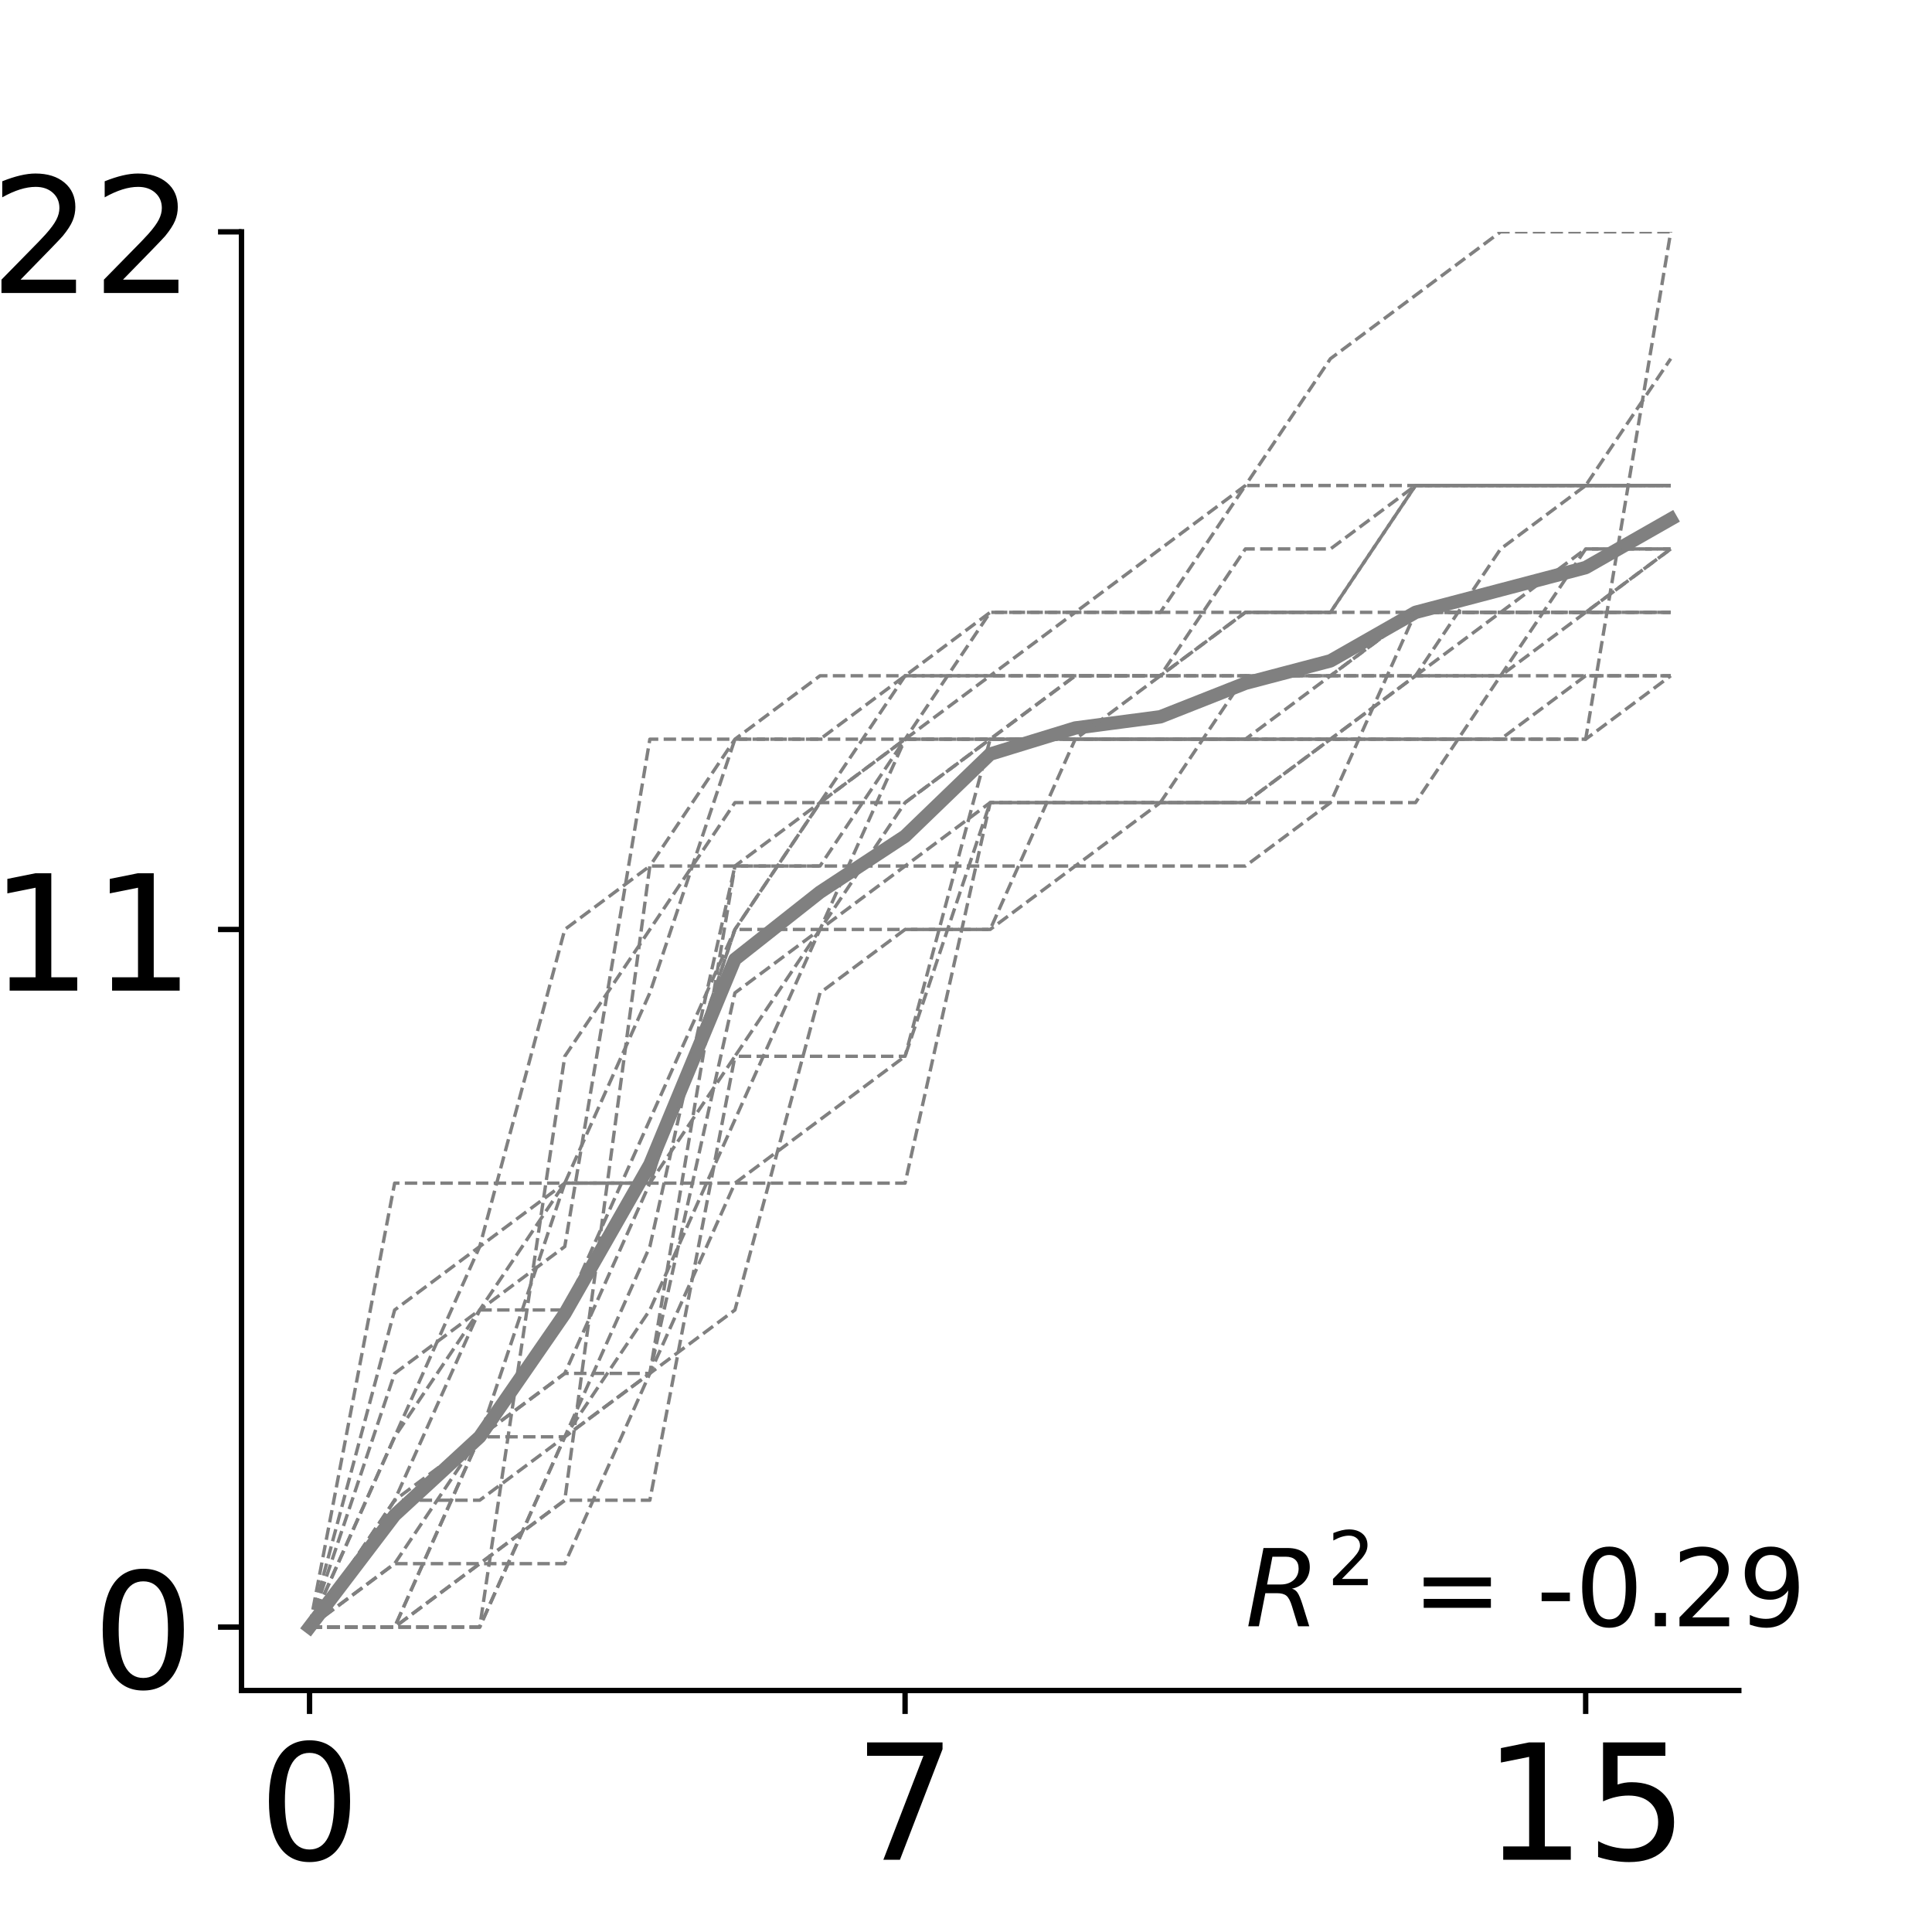
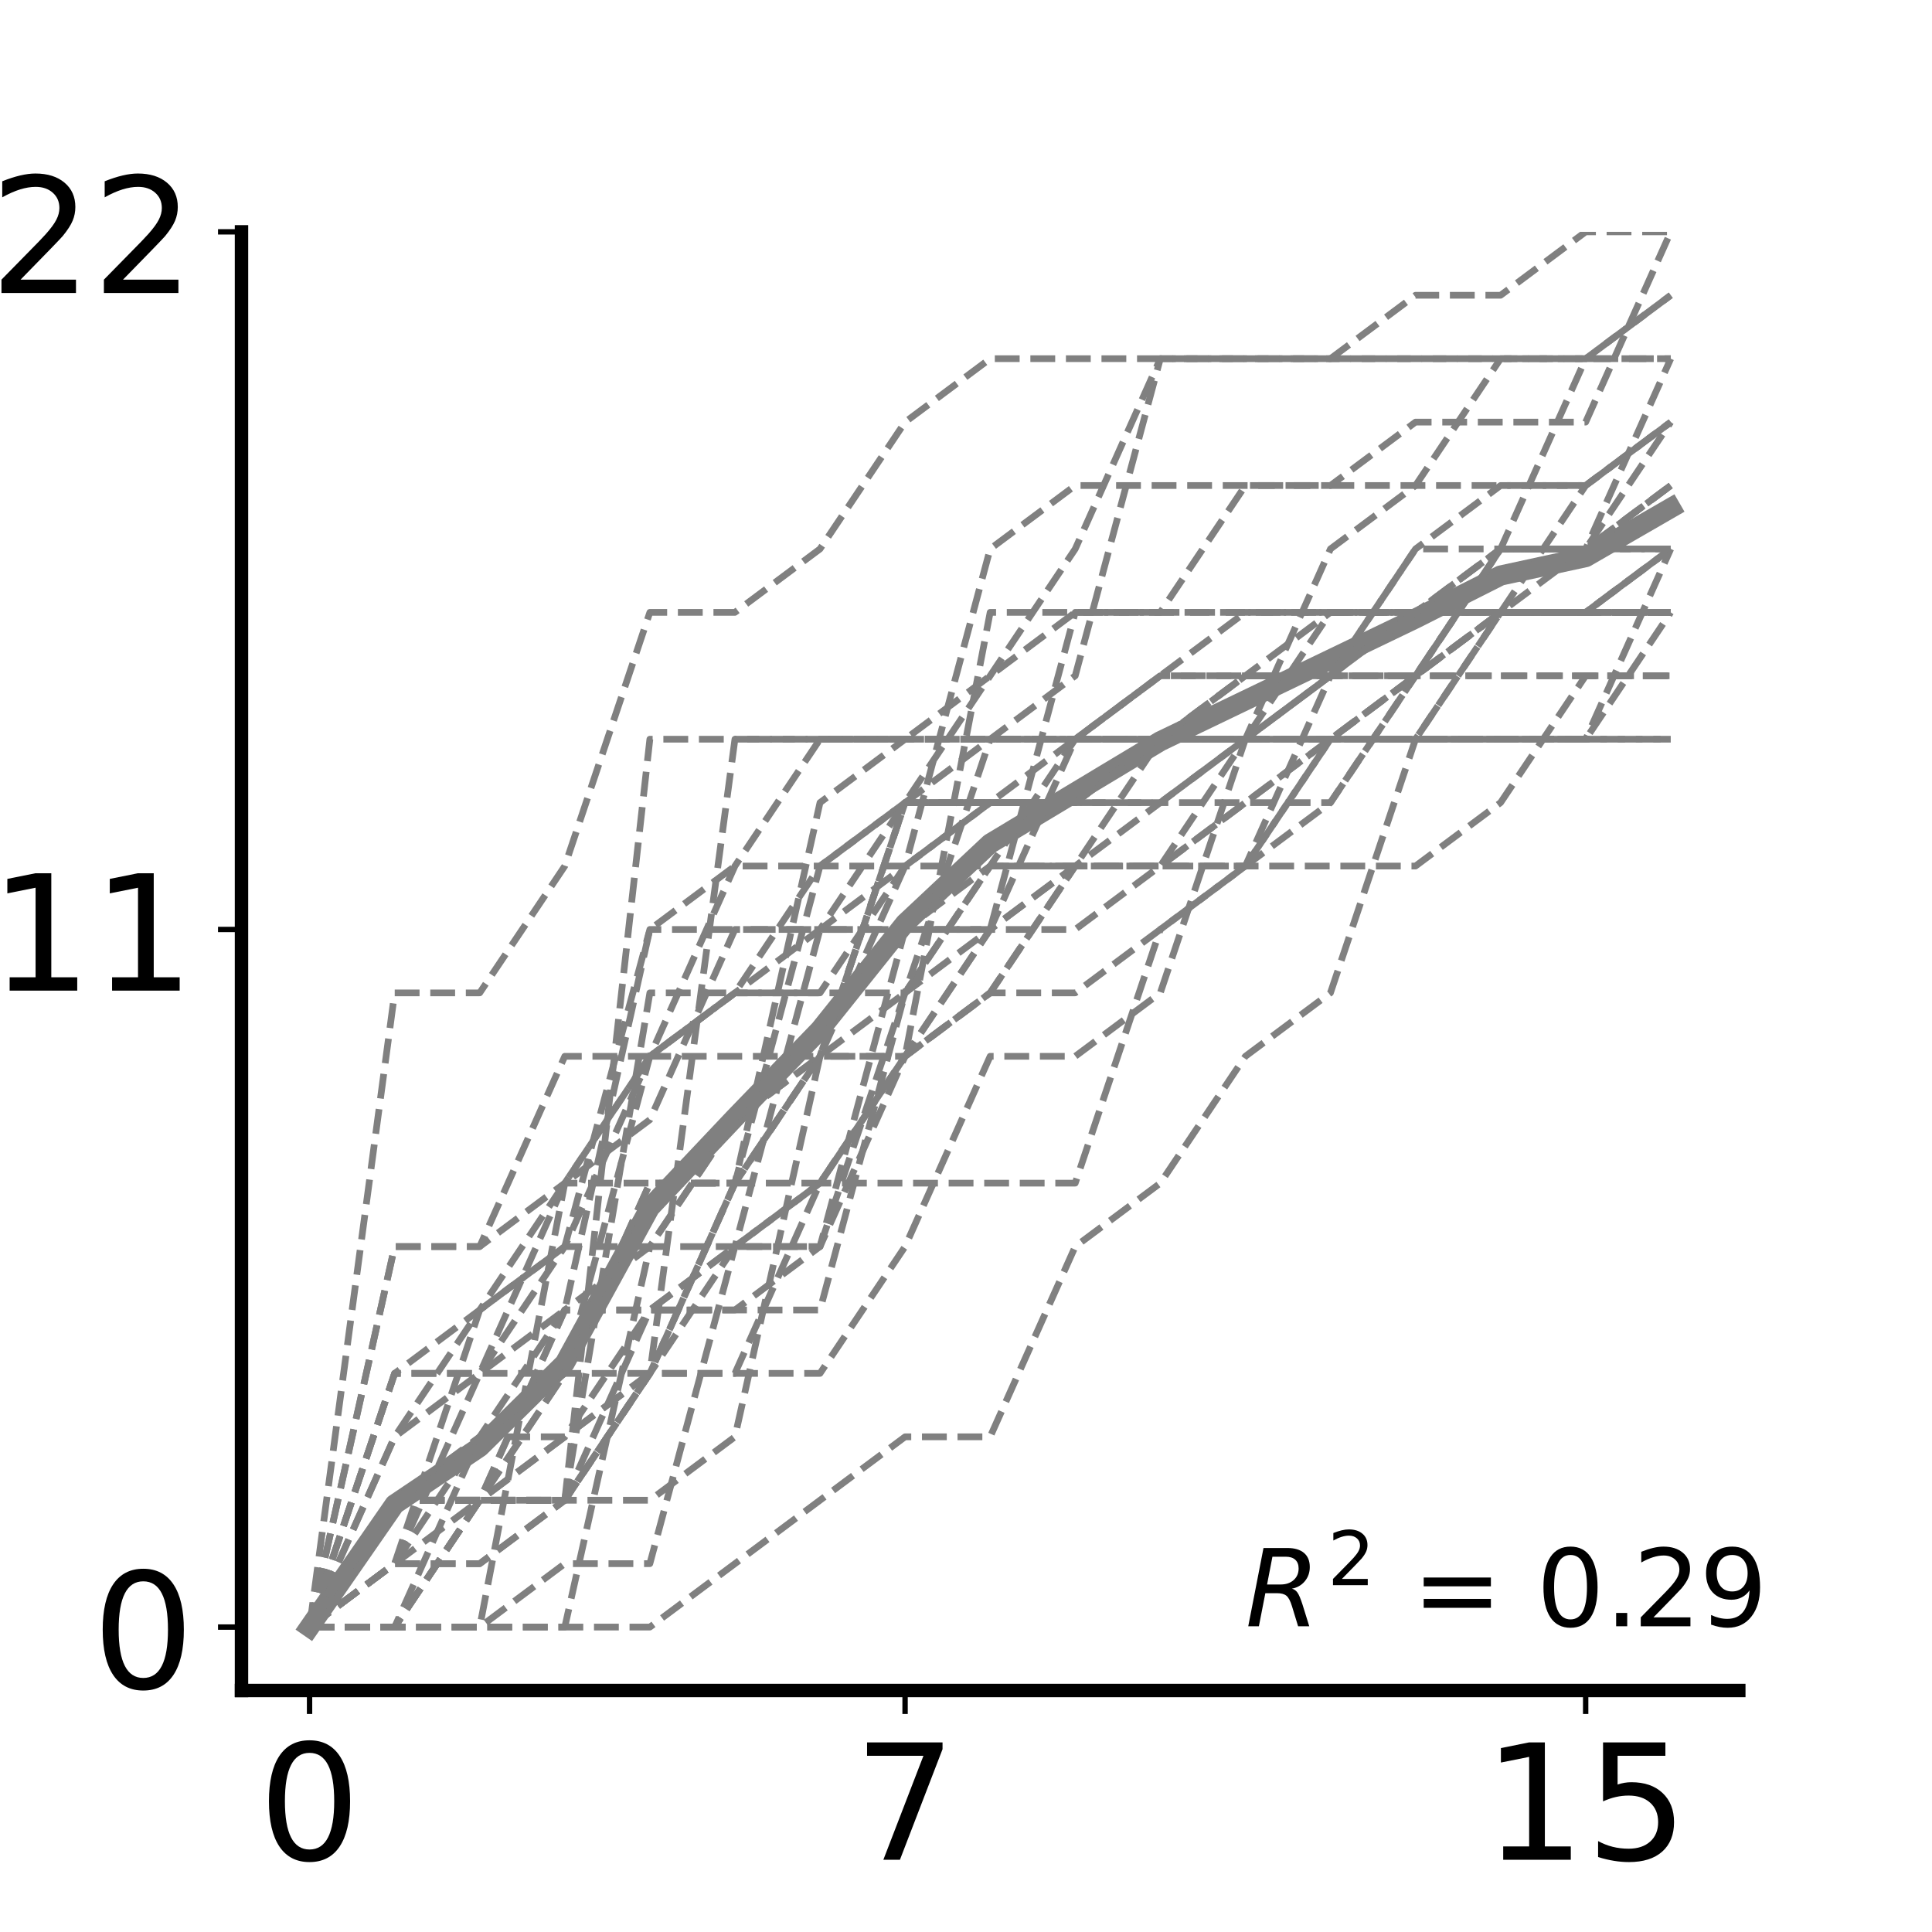
<svg xmlns="http://www.w3.org/2000/svg" xmlns:xlink="http://www.w3.org/1999/xlink" width="288pt" height="288pt" viewBox="0 0 288 288" version="1.1">
  <defs>
    <style type="text/css">*{stroke-linejoin: round; stroke-linecap: butt}</style>
  </defs>
  <g id="figure_1">
    <g id="patch_1">
      <path d="M 0 288  L 288 288  L 288 0  L 0 0  z " style="fill: #ffffff" />
    </g>
    <g id="axes_1">
      <g id="patch_2">
        <path d="M 36 252  L 259.2 252  L 259.2 34.56  L 36 34.56  z " style="fill: #ffffff" />
      </g>
      <g id="matplotlib.axis_1">
        <g id="xtick_1">
          <g id="line2d_1">
            <defs>
-               <path id="m803150f63a" d="M 0 0  L 0 3.5  " style="stroke: #000000; stroke-width: 0.8" />
+               <path id="m2faa5b9e75" d="M 0 0  L 0 3.5  " style="stroke: #000000; stroke-width: 0.8" />
            </defs>
            <g>
-               <use xlink:href="#m803150f63a" x="46.145" y="252" style="stroke: #000000; stroke-width: 0.8" />
+               <use xlink:href="#m2faa5b9e75" x="46.145" y="252" style="stroke: #000000; stroke-width: 0.8" />
            </g>
          </g>
          <g id="text_1">
            <g transform="translate(38.51046 277.2362) scale(0.24 -0.24)">
              <defs>
                <path id="DejaVuSans-30" d="M 2034 4250  Q 1547 4250 1301 3770  Q 1056 3291 1056 2328  Q 1056 1369 1301 889  Q 1547 409 2034 409  Q 2525 409 2770 889  Q 3016 1369 3016 2328  Q 3016 3291 2770 3770  Q 2525 4250 2034 4250  z M 2034 4750  Q 2819 4750 3233 4129  Q 3647 3509 3647 2328  Q 3647 1150 3233 529  Q 2819 -91 2034 -91  Q 1250 -91 836 529  Q 422 1150 422 2328  Q 422 3509 836 4129  Q 1250 4750 2034 4750  z " transform="scale(0.015625)" />
              </defs>
              <use xlink:href="#DejaVuSans-30" />
            </g>
          </g>
        </g>
        <g id="xtick_2">
          <g id="line2d_2">
            <g>
-               <use xlink:href="#m803150f63a" x="134.918" y="252" style="stroke: #000000; stroke-width: 0.8" />
+               <use xlink:href="#m2faa5b9e75" x="134.918" y="252" style="stroke: #000000; stroke-width: 0.8" />
            </g>
          </g>
          <g id="text_2">
            <g transform="translate(127.2832 277.2362) scale(0.24 -0.24)">
              <defs>
                <path id="DejaVuSans-37" d="M 525 4666  L 3525 4666  L 3525 4397  L 1831 0  L 1172 0  L 2766 4134  L 525 4134  L 525 4666  z " transform="scale(0.015625)" />
              </defs>
              <use xlink:href="#DejaVuSans-37" />
            </g>
          </g>
        </g>
        <g id="xtick_3">
          <g id="line2d_3">
            <g>
-               <use xlink:href="#m803150f63a" x="236.373" y="252" style="stroke: #000000; stroke-width: 0.8" />
+               <use xlink:href="#m2faa5b9e75" x="236.373" y="252" style="stroke: #000000; stroke-width: 0.8" />
            </g>
          </g>
          <g id="text_3">
            <g transform="translate(221.1027 277.2362) scale(0.24 -0.24)">
              <defs>
                <path id="DejaVuSans-31" d="M 794 531  L 1825 531  L 1825 4091  L 703 3866  L 703 4441  L 1819 4666  L 2450 4666  L 2450 531  L 3481 531  L 3481 0  L 794 0  L 794 531  z " transform="scale(0.015625)" />
                <path id="DejaVuSans-35" d="M 691 4666  L 3169 4666  L 3169 4134  L 1269 4134  L 1269 2991  Q 1406 3038 1543 3061  Q 1681 3084 1819 3084  Q 2600 3084 3056 2656  Q 3513 2228 3513 1497  Q 3513 744 3044 326  Q 2575 -91 1722 -91  Q 1428 -91 1123 -41  Q 819 9 494 109  L 494 744  Q 775 591 1075 516  Q 1375 441 1709 441  Q 2250 441 2565 725  Q 2881 1009 2881 1497  Q 2881 1984 2565 2268  Q 2250 2553 1709 2553  Q 1456 2553 1204 2497  Q 953 2441 691 2322  L 691 4666  z " transform="scale(0.015625)" />
              </defs>
              <use xlink:href="#DejaVuSans-31" />
              <use xlink:href="#DejaVuSans-35" x="63.623" />
            </g>
          </g>
        </g>
      </g>
      <g id="matplotlib.axis_2">
        <g id="ytick_1">
          <g id="line2d_4">
            <defs>
-               <path id="m5798113738" d="M 0 0  L -3.5 0  " style="stroke: #000000; stroke-width: 0.8" />
+               <path id="m06a5ac64a6" d="M 0 0  L -3.5 0  " style="stroke: #000000; stroke-width: 0.8" />
            </defs>
            <g>
-               <use xlink:href="#m5798113738" x="36" y="242.546" style="stroke: #000000; stroke-width: 0.8" />
+               <use xlink:href="#m06a5ac64a6" x="36" y="242.546" style="stroke: #000000; stroke-width: 0.8" />
            </g>
          </g>
          <g id="text_4">
            <g transform="translate(13.73 251.6642) scale(0.24 -0.24)">
              <use xlink:href="#DejaVuSans-30" />
            </g>
          </g>
        </g>
        <g id="ytick_2">
          <g id="line2d_5">
            <g>
-               <use xlink:href="#m5798113738" x="36" y="138.553" style="stroke: #000000; stroke-width: 0.8" />
+               <use xlink:href="#m06a5ac64a6" x="36" y="138.553" style="stroke: #000000; stroke-width: 0.8" />
            </g>
          </g>
          <g id="text_5">
            <g transform="translate(-1.54 147.6712) scale(0.24 -0.24)">
              <use xlink:href="#DejaVuSans-31" />
              <use xlink:href="#DejaVuSans-31" x="63.623" />
            </g>
          </g>
        </g>
        <g id="ytick_3">
          <g id="line2d_6">
            <g>
-               <use xlink:href="#m5798113738" x="36" y="34.56" style="stroke: #000000; stroke-width: 0.8" />
+               <use xlink:href="#m06a5ac64a6" x="36" y="34.56" style="stroke: #000000; stroke-width: 0.8" />
            </g>
          </g>
          <g id="text_6">
            <g transform="translate(-1.54 43.67813) scale(0.24 -0.24)">
              <defs>
                <path id="DejaVuSans-32" d="M 1228 531  L 3431 531  L 3431 0  L 469 0  L 469 531  Q 828 903 1448 1529  Q 2069 2156 2228 2338  Q 2531 2678 2651 2914  Q 2772 3150 2772 3378  Q 2772 3750 2511 3984  Q 2250 4219 1831 4219  Q 1534 4219 1204 4116  Q 875 4013 500 3803  L 500 4441  Q 881 4594 1212 4672  Q 1544 4750 1819 4750  Q 2544 4750 2975 4387  Q 3406 4025 3406 3419  Q 3406 3131 3298 2873  Q 3191 2616 2906 2266  Q 2828 2175 2409 1742  Q 1991 1309 1228 531  z " transform="scale(0.015625)" />
              </defs>
              <use xlink:href="#DejaVuSans-32" />
              <use xlink:href="#DejaVuSans-32" x="63.623" />
            </g>
          </g>
        </g>
      </g>
      <g id="line2d_7">
-         <path d="M 46.145 242.546  L 58.827 225.863  L 71.509 214.184  L 84.191 195.833  L 96.873 173.588  L 109.555 143.002  L 122.236 132.992  L 134.918 124.65  L 147.6 112.416  L 160.282 108.523  L 172.964 106.855  L 185.645 101.85  L 198.327 98.513  L 211.009 91.283  L 223.691 87.947  L 236.373 84.61  L 249.055 77.381  " clip-path="url(#p1787622647)" style="fill: none; stroke: #808080; stroke-width: 2; stroke-linecap: square" />
+         <path d="M 46.145 242.546  L 58.827 224.248  L 71.509 215.709  L 84.191 203.206  L 96.873 180.028  L 109.555 166.61  L 122.236 153.496  L 134.918 137.638  L 147.6 125.745  L 160.282 118.12  L 172.964 110.496  L 185.645 104.397  L 198.327 98.298  L 211.009 92.198  L 223.691 85.794  L 236.373 83.049  L 249.055 75.73  " clip-path="url(#p01e1ba14ad)" style="fill: none; stroke: #808080; stroke-width: 3; stroke-linecap: square" />
      </g>
      <g id="line2d_8">
-         <path d="M 46.145 242.546  L 58.827 242.546  L 71.509 214.184  L 84.191 204.73  L 96.873 204.73  L 109.555 176.369  L 122.236 166.915  L 134.918 157.461  L 147.6 119.645  L 160.282 119.645  L 172.964 119.645  L 185.645 119.645  L 198.327 110.191  L 211.009 100.737  L 223.691 100.737  L 236.373 81.83  L 249.055 81.83  " clip-path="url(#p1787622647)" style="fill: none; stroke-dasharray: 1.85,0.8; stroke-dashoffset: 0; stroke: #808080; stroke-width: 0.5" />
+         <path d="M 46.145 242.546  L 58.827 204.73  L 71.509 204.73  L 84.191 185.823  L 96.873 185.823  L 109.555 166.915  L 122.236 157.461  L 134.918 148.007  L 147.6 129.099  L 160.282 129.099  L 172.964 129.099  L 185.645 110.191  L 198.327 81.83  L 211.009 72.376  L 223.691 53.468  L 236.373 53.468  L 249.055 53.468  " clip-path="url(#p01e1ba14ad)" style="fill: none; stroke-dasharray: 3.7,1.6; stroke-dashoffset: 0; stroke: #808080" />
      </g>
      <g id="line2d_9">
-         <path d="M 46.145 242.546  L 58.827 204.73  L 71.509 195.277  L 84.191 195.277  L 96.873 166.915  L 109.555 138.553  L 122.236 119.645  L 134.918 110.191  L 147.6 110.191  L 160.282 110.191  L 172.964 110.191  L 185.645 110.191  L 198.327 110.191  L 211.009 110.191  L 223.691 110.191  L 236.373 110.191  L 249.055 34.56  " clip-path="url(#p1787622647)" style="fill: none; stroke-dasharray: 1.85,0.8; stroke-dashoffset: 0; stroke: #808080; stroke-width: 0.5" />
+         <path d="M 46.145 242.546  L 58.827 233.092  L 71.509 195.277  L 84.191 185.823  L 96.873 157.461  L 109.555 148.007  L 122.236 148.007  L 134.918 148.007  L 147.6 138.553  L 160.282 110.191  L 172.964 110.191  L 185.645 110.191  L 198.327 91.283  L 211.009 91.283  L 223.691 81.83  L 236.373 81.83  L 249.055 62.922  " clip-path="url(#p01e1ba14ad)" style="fill: none; stroke-dasharray: 3.7,1.6; stroke-dashoffset: 0; stroke: #808080" />
      </g>
      <g id="line2d_10">
-         <path d="M 46.145 242.546  L 58.827 195.277  L 71.509 185.823  L 84.191 176.369  L 96.873 176.369  L 109.555 157.461  L 122.236 157.461  L 134.918 157.461  L 147.6 110.191  L 160.282 100.737  L 172.964 100.737  L 185.645 81.83  L 198.327 81.83  L 211.009 72.376  L 223.691 72.376  L 236.373 72.376  L 249.055 72.376  " clip-path="url(#p1787622647)" style="fill: none; stroke-dasharray: 1.85,0.8; stroke-dashoffset: 0; stroke: #808080; stroke-width: 0.5" />
+         <path d="M 46.145 242.546  L 58.827 242.546  L 71.509 223.638  L 84.191 195.277  L 96.873 195.277  L 109.555 185.823  L 122.236 176.369  L 134.918 157.461  L 147.6 138.553  L 160.282 129.099  L 172.964 119.645  L 185.645 119.645  L 198.327 119.645  L 211.009 100.737  L 223.691 100.737  L 236.373 100.737  L 249.055 100.737  " clip-path="url(#p01e1ba14ad)" style="fill: none; stroke-dasharray: 3.7,1.6; stroke-dashoffset: 0; stroke: #808080" />
      </g>
      <g id="line2d_11">
-         <path d="M 46.145 242.546  L 58.827 223.638  L 71.509 195.277  L 84.191 176.369  L 96.873 176.369  L 109.555 138.553  L 122.236 138.553  L 134.918 119.645  L 147.6 110.191  L 160.282 110.191  L 172.964 110.191  L 185.645 110.191  L 198.327 110.191  L 211.009 100.737  L 223.691 81.83  L 236.373 72.376  L 249.055 72.376  " clip-path="url(#p1787622647)" style="fill: none; stroke-dasharray: 1.85,0.8; stroke-dashoffset: 0; stroke: #808080; stroke-width: 0.5" />
+         <path d="M 46.145 242.546  L 58.827 242.546  L 71.509 223.638  L 84.191 204.73  L 96.873 176.369  L 109.555 176.369  L 122.236 157.461  L 134.918 119.645  L 147.6 119.645  L 160.282 119.645  L 172.964 110.191  L 185.645 110.191  L 198.327 110.191  L 211.009 110.191  L 223.691 110.191  L 236.373 110.191  L 249.055 91.283  " clip-path="url(#p01e1ba14ad)" style="fill: none; stroke-dasharray: 3.7,1.6; stroke-dashoffset: 0; stroke: #808080" />
      </g>
      <g id="line2d_12">
-         <path d="M 46.145 242.546  L 58.827 242.546  L 71.509 233.092  L 84.191 223.638  L 96.873 223.638  L 109.555 157.461  L 122.236 138.553  L 134.918 129.099  L 147.6 119.645  L 160.282 119.645  L 172.964 119.645  L 185.645 100.737  L 198.327 100.737  L 211.009 91.283  L 223.691 91.283  L 236.373 91.283  L 249.055 91.283  " clip-path="url(#p1787622647)" style="fill: none; stroke-dasharray: 1.85,0.8; stroke-dashoffset: 0; stroke: #808080; stroke-width: 0.5" />
+         <path d="M 46.145 242.546  L 58.827 223.638  L 71.509 223.638  L 84.191 223.638  L 96.873 204.73  L 109.555 176.369  L 122.236 129.099  L 134.918 119.645  L 147.6 119.645  L 160.282 119.645  L 172.964 110.191  L 185.645 100.737  L 198.327 91.283  L 211.009 91.283  L 223.691 91.283  L 236.373 72.376  L 249.055 62.922  " clip-path="url(#p01e1ba14ad)" style="fill: none; stroke-dasharray: 3.7,1.6; stroke-dashoffset: 0; stroke: #808080" />
      </g>
      <g id="line2d_13">
-         <path d="M 46.145 242.546  L 58.827 242.546  L 71.509 242.546  L 84.191 214.184  L 96.873 185.823  L 109.555 129.099  L 122.236 129.099  L 134.918 129.099  L 147.6 129.099  L 160.282 129.099  L 172.964 129.099  L 185.645 129.099  L 198.327 119.645  L 211.009 119.645  L 223.691 100.737  L 236.373 100.737  L 249.055 100.737  " clip-path="url(#p1787622647)" style="fill: none; stroke-dasharray: 1.85,0.8; stroke-dashoffset: 0; stroke: #808080; stroke-width: 0.5" />
+         <path d="M 46.145 242.546  L 58.827 223.638  L 71.509 223.638  L 84.191 195.277  L 96.873 195.277  L 109.555 195.277  L 122.236 185.823  L 134.918 157.461  L 147.6 148.007  L 160.282 129.099  L 172.964 129.099  L 185.645 119.645  L 198.327 110.191  L 211.009 100.737  L 223.691 91.283  L 236.373 91.283  L 249.055 91.283  " clip-path="url(#p01e1ba14ad)" style="fill: none; stroke-dasharray: 3.7,1.6; stroke-dashoffset: 0; stroke: #808080" />
      </g>
      <g id="line2d_14">
-         <path d="M 46.145 242.546  L 58.827 223.638  L 71.509 223.638  L 84.191 214.184  L 96.873 204.73  L 109.555 148.007  L 122.236 138.553  L 134.918 138.553  L 147.6 138.553  L 160.282 110.191  L 172.964 110.191  L 185.645 110.191  L 198.327 110.191  L 211.009 110.191  L 223.691 110.191  L 236.373 110.191  L 249.055 100.737  " clip-path="url(#p1787622647)" style="fill: none; stroke-dasharray: 1.85,0.8; stroke-dashoffset: 0; stroke: #808080; stroke-width: 0.5" />
+         <path d="M 46.145 242.546  L 58.827 223.638  L 71.509 214.184  L 84.191 214.184  L 96.873 195.277  L 109.555 195.277  L 122.236 195.277  L 134.918 148.007  L 147.6 129.099  L 160.282 110.191  L 172.964 110.191  L 185.645 100.737  L 198.327 100.737  L 211.009 100.737  L 223.691 81.83  L 236.373 81.83  L 249.055 81.83  " clip-path="url(#p01e1ba14ad)" style="fill: none; stroke-dasharray: 3.7,1.6; stroke-dashoffset: 0; stroke: #808080" />
      </g>
      <g id="line2d_15">
-         <path d="M 46.145 242.546  L 58.827 214.184  L 71.509 185.823  L 84.191 138.553  L 96.873 129.099  L 109.555 129.099  L 122.236 129.099  L 134.918 110.191  L 147.6 110.191  L 160.282 100.737  L 172.964 100.737  L 185.645 91.283  L 198.327 91.283  L 211.009 91.283  L 223.691 91.283  L 236.373 91.283  L 249.055 81.83  " clip-path="url(#p1787622647)" style="fill: none; stroke-dasharray: 1.85,0.8; stroke-dashoffset: 0; stroke: #808080; stroke-width: 0.5" />
+         <path d="M 46.145 242.546  L 58.827 223.638  L 71.509 223.638  L 84.191 223.638  L 96.873 195.277  L 109.555 185.823  L 122.236 185.823  L 134.918 138.553  L 147.6 138.553  L 160.282 91.283  L 172.964 91.283  L 185.645 72.376  L 198.327 72.376  L 211.009 62.922  L 223.691 62.922  L 236.373 62.922  L 249.055 34.56  " clip-path="url(#p01e1ba14ad)" style="fill: none; stroke-dasharray: 3.7,1.6; stroke-dashoffset: 0; stroke: #808080" />
      </g>
      <g id="line2d_16">
-         <path d="M 46.145 242.546  L 58.827 242.546  L 71.509 214.184  L 84.191 204.73  L 96.873 176.369  L 109.555 176.369  L 122.236 176.369  L 134.918 176.369  L 147.6 119.645  L 160.282 119.645  L 172.964 119.645  L 185.645 119.645  L 198.327 119.645  L 211.009 91.283  L 223.691 91.283  L 236.373 91.283  L 249.055 81.83  " clip-path="url(#p1787622647)" style="fill: none; stroke-dasharray: 1.85,0.8; stroke-dashoffset: 0; stroke: #808080; stroke-width: 0.5" />
+         <path d="M 46.145 242.546  L 58.827 233.092  L 71.509 214.184  L 84.191 195.277  L 96.873 185.823  L 109.555 166.915  L 122.236 157.461  L 134.918 129.099  L 147.6 119.645  L 160.282 119.645  L 172.964 110.191  L 185.645 110.191  L 198.327 110.191  L 211.009 100.737  L 223.691 81.83  L 236.373 53.468  L 249.055 53.468  " clip-path="url(#p01e1ba14ad)" style="fill: none; stroke-dasharray: 3.7,1.6; stroke-dashoffset: 0; stroke: #808080" />
      </g>
      <g id="line2d_17">
-         <path d="M 46.145 242.546  L 58.827 233.092  L 71.509 214.184  L 84.191 176.369  L 96.873 176.369  L 109.555 138.553  L 122.236 119.645  L 134.918 110.191  L 147.6 100.737  L 160.282 100.737  L 172.964 100.737  L 185.645 100.737  L 198.327 100.737  L 211.009 100.737  L 223.691 100.737  L 236.373 91.283  L 249.055 91.283  " clip-path="url(#p1787622647)" style="fill: none; stroke-dasharray: 1.85,0.8; stroke-dashoffset: 0; stroke: #808080; stroke-width: 0.5" />
+         <path d="M 46.145 242.546  L 58.827 214.184  L 71.509 204.73  L 84.191 195.277  L 96.873 138.553  L 109.555 129.099  L 122.236 129.099  L 134.918 129.099  L 147.6 129.099  L 160.282 129.099  L 172.964 129.099  L 185.645 119.645  L 198.327 110.191  L 211.009 100.737  L 223.691 91.283  L 236.373 81.83  L 249.055 72.376  " clip-path="url(#p01e1ba14ad)" style="fill: none; stroke-dasharray: 3.7,1.6; stroke-dashoffset: 0; stroke: #808080" />
      </g>
      <g id="line2d_18">
-         <path d="M 46.145 242.546  L 58.827 176.369  L 71.509 176.369  L 84.191 176.369  L 96.873 148.007  L 109.555 110.191  L 122.236 110.191  L 134.918 110.191  L 147.6 91.283  L 160.282 91.283  L 172.964 81.83  L 185.645 72.376  L 198.327 53.468  L 211.009 44.014  L 223.691 34.56  L 236.373 34.56  L 249.055 34.56  " clip-path="url(#p1787622647)" style="fill: none; stroke-dasharray: 1.85,0.8; stroke-dashoffset: 0; stroke: #808080; stroke-width: 0.5" />
+         <path d="M 46.145 242.546  L 58.827 223.638  L 71.509 223.638  L 84.191 204.73  L 96.873 176.369  L 109.555 176.369  L 122.236 157.461  L 134.918 119.645  L 147.6 110.191  L 160.282 110.191  L 172.964 100.737  L 185.645 100.737  L 198.327 100.737  L 211.009 100.737  L 223.691 100.737  L 236.373 100.737  L 249.055 100.737  " clip-path="url(#p01e1ba14ad)" style="fill: none; stroke-dasharray: 3.7,1.6; stroke-dashoffset: 0; stroke: #808080" />
      </g>
      <g id="line2d_19">
-         <path d="M 46.145 242.546  L 58.827 233.092  L 71.509 233.092  L 84.191 223.638  L 96.873 129.099  L 109.555 110.191  L 122.236 100.737  L 134.918 100.737  L 147.6 100.737  L 160.282 100.737  L 172.964 100.737  L 185.645 91.283  L 198.327 91.283  L 211.009 72.376  L 223.691 72.376  L 236.373 72.376  L 249.055 72.376  " clip-path="url(#p1787622647)" style="fill: none; stroke-dasharray: 1.85,0.8; stroke-dashoffset: 0; stroke: #808080; stroke-width: 0.5" />
+         <path d="M 46.145 242.546  L 58.827 242.546  L 71.509 242.546  L 84.191 176.369  L 96.873 157.461  L 109.555 148.007  L 122.236 129.099  L 134.918 119.645  L 147.6 119.645  L 160.282 119.645  L 172.964 119.645  L 185.645 110.191  L 198.327 100.737  L 211.009 91.283  L 223.691 91.283  L 236.373 91.283  L 249.055 91.283  " clip-path="url(#p01e1ba14ad)" style="fill: none; stroke-dasharray: 3.7,1.6; stroke-dashoffset: 0; stroke: #808080" />
      </g>
      <g id="line2d_20">
-         <path d="M 46.145 242.546  L 58.827 223.638  L 71.509 214.184  L 84.191 214.184  L 96.873 195.277  L 109.555 166.915  L 122.236 138.553  L 134.918 110.191  L 147.6 110.191  L 160.282 110.191  L 172.964 110.191  L 185.645 110.191  L 198.327 100.737  L 211.009 91.283  L 223.691 91.283  L 236.373 91.283  L 249.055 91.283  " clip-path="url(#p1787622647)" style="fill: none; stroke-dasharray: 1.85,0.8; stroke-dashoffset: 0; stroke: #808080; stroke-width: 0.5" />
+         <path d="M 46.145 242.546  L 58.827 242.546  L 71.509 214.184  L 84.191 204.73  L 96.873 204.73  L 109.555 176.369  L 122.236 119.645  L 134.918 110.191  L 147.6 110.191  L 160.282 110.191  L 172.964 110.191  L 185.645 110.191  L 198.327 110.191  L 211.009 110.191  L 223.691 110.191  L 236.373 110.191  L 249.055 110.191  " clip-path="url(#p01e1ba14ad)" style="fill: none; stroke-dasharray: 3.7,1.6; stroke-dashoffset: 0; stroke: #808080" />
      </g>
      <g id="line2d_21">
-         <path d="M 46.145 242.546  L 58.827 242.546  L 71.509 233.092  L 84.191 233.092  L 96.873 204.73  L 109.555 195.277  L 122.236 148.007  L 134.918 138.553  L 147.6 138.553  L 160.282 129.099  L 172.964 119.645  L 185.645 119.645  L 198.327 110.191  L 211.009 110.191  L 223.691 110.191  L 236.373 100.737  L 249.055 100.737  " clip-path="url(#p1787622647)" style="fill: none; stroke-dasharray: 1.85,0.8; stroke-dashoffset: 0; stroke: #808080; stroke-width: 0.5" />
+         <path d="M 46.145 242.546  L 58.827 242.546  L 71.509 223.638  L 84.191 223.638  L 96.873 204.73  L 109.555 185.823  L 122.236 185.823  L 134.918 148.007  L 147.6 110.191  L 160.282 100.737  L 172.964 53.468  L 185.645 53.468  L 198.327 53.468  L 211.009 53.468  L 223.691 53.468  L 236.373 53.468  L 249.055 44.014  " clip-path="url(#p01e1ba14ad)" style="fill: none; stroke-dasharray: 3.7,1.6; stroke-dashoffset: 0; stroke: #808080" />
      </g>
      <g id="line2d_22">
-         <path d="M 46.145 242.546  L 58.827 242.546  L 71.509 242.546  L 84.191 214.184  L 96.873 204.73  L 109.555 129.099  L 122.236 119.645  L 134.918 119.645  L 147.6 110.191  L 160.282 110.191  L 172.964 100.737  L 185.645 100.737  L 198.327 100.737  L 211.009 100.737  L 223.691 91.283  L 236.373 81.83  L 249.055 81.83  " clip-path="url(#p1787622647)" style="fill: none; stroke-dasharray: 1.85,0.8; stroke-dashoffset: 0; stroke: #808080; stroke-width: 0.5" />
+         <path d="M 46.145 242.546  L 58.827 233.092  L 71.509 233.092  L 84.191 223.638  L 96.873 223.638  L 109.555 214.184  L 122.236 157.461  L 134.918 157.461  L 147.6 148.007  L 160.282 129.099  L 172.964 129.099  L 185.645 129.099  L 198.327 110.191  L 211.009 110.191  L 223.691 91.283  L 236.373 91.283  L 249.055 81.83  " clip-path="url(#p01e1ba14ad)" style="fill: none; stroke-dasharray: 3.7,1.6; stroke-dashoffset: 0; stroke: #808080" />
      </g>
      <g id="line2d_23">
-         <path d="M 46.145 242.546  L 58.827 242.546  L 71.509 242.546  L 84.191 157.461  L 96.873 138.553  L 109.555 119.645  L 122.236 119.645  L 134.918 100.737  L 147.6 100.737  L 160.282 91.283  L 172.964 91.283  L 185.645 91.283  L 198.327 91.283  L 211.009 72.376  L 223.691 72.376  L 236.373 72.376  L 249.055 53.468  " clip-path="url(#p1787622647)" style="fill: none; stroke-dasharray: 1.85,0.8; stroke-dashoffset: 0; stroke: #808080; stroke-width: 0.5" />
+         <path d="M 46.145 242.546  L 58.827 185.823  L 71.509 185.823  L 84.191 157.461  L 96.873 157.461  L 109.555 129.099  L 122.236 110.191  L 134.918 110.191  L 147.6 110.191  L 160.282 110.191  L 172.964 100.737  L 185.645 91.283  L 198.327 91.283  L 211.009 91.283  L 223.691 91.283  L 236.373 91.283  L 249.055 91.283  " clip-path="url(#p01e1ba14ad)" style="fill: none; stroke-dasharray: 3.7,1.6; stroke-dashoffset: 0; stroke: #808080" />
      </g>
      <g id="line2d_24">
-         <path d="M 46.145 242.546  L 58.827 214.184  L 71.509 195.277  L 84.191 185.823  L 96.873 110.191  L 109.555 110.191  L 122.236 110.191  L 134.918 100.737  L 147.6 91.283  L 160.282 91.283  L 172.964 91.283  L 185.645 72.376  L 198.327 72.376  L 211.009 72.376  L 223.691 72.376  L 236.373 72.376  L 249.055 72.376  " clip-path="url(#p1787622647)" style="fill: none; stroke-dasharray: 1.85,0.8; stroke-dashoffset: 0; stroke: #808080; stroke-width: 0.5" />
+         <path d="M 46.145 242.546  L 58.827 214.184  L 71.509 195.277  L 84.191 185.823  L 96.873 138.553  L 109.555 138.553  L 122.236 138.553  L 134.918 129.099  L 147.6 119.645  L 160.282 119.645  L 172.964 119.645  L 185.645 110.191  L 198.327 100.737  L 211.009 91.283  L 223.691 91.283  L 236.373 91.283  L 249.055 81.83  " clip-path="url(#p01e1ba14ad)" style="fill: none; stroke-dasharray: 3.7,1.6; stroke-dashoffset: 0; stroke: #808080" />
+       </g>
+       <g id="line2d_25">
+         <path d="M 46.145 242.546  L 58.827 185.823  L 71.509 185.823  L 84.191 176.369  L 96.873 176.369  L 109.555 176.369  L 122.236 176.369  L 134.918 157.461  L 147.6 91.283  L 160.282 91.283  L 172.964 91.283  L 185.645 91.283  L 198.327 91.283  L 211.009 91.283  L 223.691 81.83  L 236.373 81.83  L 249.055 72.376  " clip-path="url(#p01e1ba14ad)" style="fill: none; stroke-dasharray: 3.7,1.6; stroke-dashoffset: 0; stroke: #808080" />
+       </g>
+       <g id="line2d_26">
+         <path d="M 46.145 242.546  L 58.827 204.73  L 71.509 195.277  L 84.191 176.369  L 96.873 157.461  L 109.555 157.461  L 122.236 157.461  L 134.918 157.461  L 147.6 148.007  L 160.282 148.007  L 172.964 138.553  L 185.645 129.099  L 198.327 110.191  L 211.009 110.191  L 223.691 110.191  L 236.373 110.191  L 249.055 110.191  " clip-path="url(#p01e1ba14ad)" style="fill: none; stroke-dasharray: 3.7,1.6; stroke-dashoffset: 0; stroke: #808080" />
+       </g>
+       <g id="line2d_27">
+         <path d="M 46.145 242.546  L 58.827 223.638  L 71.509 223.638  L 84.191 214.184  L 96.873 204.73  L 109.555 110.191  L 122.236 110.191  L 134.918 110.191  L 147.6 110.191  L 160.282 110.191  L 172.964 110.191  L 185.645 110.191  L 198.327 110.191  L 211.009 110.191  L 223.691 110.191  L 236.373 110.191  L 249.055 81.83  " clip-path="url(#p01e1ba14ad)" style="fill: none; stroke-dasharray: 3.7,1.6; stroke-dashoffset: 0; stroke: #808080" />
+       </g>
+       <g id="line2d_28">
+         <path d="M 46.145 242.546  L 58.827 233.092  L 71.509 204.73  L 84.191 176.369  L 96.873 166.915  L 109.555 138.553  L 122.236 138.553  L 134.918 138.553  L 147.6 129.099  L 160.282 129.099  L 172.964 110.191  L 185.645 100.737  L 198.327 100.737  L 211.009 100.737  L 223.691 91.283  L 236.373 91.283  L 249.055 81.83  " clip-path="url(#p01e1ba14ad)" style="fill: none; stroke-dasharray: 3.7,1.6; stroke-dashoffset: 0; stroke: #808080" />
+       </g>
+       <g id="line2d_29">
+         <path d="M 46.145 242.546  L 58.827 242.546  L 71.509 223.638  L 84.191 223.638  L 96.873 110.191  L 109.555 110.191  L 122.236 110.191  L 134.918 110.191  L 147.6 100.737  L 160.282 91.283  L 172.964 91.283  L 185.645 91.283  L 198.327 91.283  L 211.009 91.283  L 223.691 81.83  L 236.373 81.83  L 249.055 72.376  " clip-path="url(#p01e1ba14ad)" style="fill: none; stroke-dasharray: 3.7,1.6; stroke-dashoffset: 0; stroke: #808080" />
+       </g>
+       <g id="line2d_30">
+         <path d="M 46.145 242.546  L 58.827 223.638  L 71.509 223.638  L 84.191 214.184  L 96.873 204.73  L 109.555 204.73  L 122.236 204.73  L 134.918 185.823  L 147.6 157.461  L 160.282 157.461  L 172.964 148.007  L 185.645 110.191  L 198.327 100.737  L 211.009 81.83  L 223.691 81.83  L 236.373 81.83  L 249.055 53.468  " clip-path="url(#p01e1ba14ad)" style="fill: none; stroke-dasharray: 3.7,1.6; stroke-dashoffset: 0; stroke: #808080" />
+       </g>
+       <g id="line2d_31">
+         <path d="M 46.145 242.546  L 58.827 242.546  L 71.509 242.546  L 84.191 233.092  L 96.873 233.092  L 109.555 185.823  L 122.236 176.369  L 134.918 176.369  L 147.6 176.369  L 160.282 176.369  L 172.964 138.553  L 185.645 129.099  L 198.327 119.645  L 211.009 100.737  L 223.691 81.83  L 236.373 81.83  L 249.055 81.83  " clip-path="url(#p01e1ba14ad)" style="fill: none; stroke-dasharray: 3.7,1.6; stroke-dashoffset: 0; stroke: #808080" />
+       </g>
+       <g id="line2d_32">
+         <path d="M 46.145 242.546  L 58.827 204.73  L 71.509 204.73  L 84.191 204.73  L 96.873 157.461  L 109.555 148.007  L 122.236 138.553  L 134.918 119.645  L 147.6 100.737  L 160.282 81.83  L 172.964 53.468  L 185.645 53.468  L 198.327 53.468  L 211.009 44.014  L 223.691 44.014  L 236.373 34.56  L 249.055 34.56  " clip-path="url(#p01e1ba14ad)" style="fill: none; stroke-dasharray: 3.7,1.6; stroke-dashoffset: 0; stroke: #808080" />
+       </g>
+       <g id="line2d_33">
+         <path d="M 46.145 242.546  L 58.827 242.546  L 71.509 242.546  L 84.191 242.546  L 96.873 185.823  L 109.555 185.823  L 122.236 138.553  L 134.918 138.553  L 147.6 138.553  L 160.282 138.553  L 172.964 129.099  L 185.645 129.099  L 198.327 129.099  L 211.009 129.099  L 223.691 119.645  L 236.373 100.737  L 249.055 100.737  " clip-path="url(#p01e1ba14ad)" style="fill: none; stroke-dasharray: 3.7,1.6; stroke-dashoffset: 0; stroke: #808080" />
+       </g>
+       <g id="line2d_34">
+         <path d="M 46.145 242.546  L 58.827 242.546  L 71.509 223.638  L 84.191 223.638  L 96.873 148.007  L 109.555 148.007  L 122.236 148.007  L 134.918 129.099  L 147.6 81.83  L 160.282 72.376  L 172.964 72.376  L 185.645 72.376  L 198.327 72.376  L 211.009 72.376  L 223.691 72.376  L 236.373 72.376  L 249.055 62.922  " clip-path="url(#p01e1ba14ad)" style="fill: none; stroke-dasharray: 3.7,1.6; stroke-dashoffset: 0; stroke: #808080" />
+       </g>
+       <g id="line2d_35">
+         <path d="M 46.145 242.546  L 58.827 233.092  L 71.509 223.638  L 84.191 223.638  L 96.873 204.73  L 109.555 204.73  L 122.236 176.369  L 134.918 157.461  L 147.6 138.553  L 160.282 129.099  L 172.964 129.099  L 185.645 129.099  L 198.327 100.737  L 211.009 81.83  L 223.691 72.376  L 236.373 72.376  L 249.055 62.922  " clip-path="url(#p01e1ba14ad)" style="fill: none; stroke-dasharray: 3.7,1.6; stroke-dashoffset: 0; stroke: #808080" />
+       </g>
+       <g id="line2d_36">
+         <path d="M 46.145 242.546  L 58.827 148.007  L 71.509 148.007  L 84.191 129.099  L 96.873 91.283  L 109.555 91.283  L 122.236 81.83  L 134.918 62.922  L 147.6 53.468  L 160.282 53.468  L 172.964 53.468  L 185.645 53.468  L 198.327 53.468  L 211.009 53.468  L 223.691 53.468  L 236.373 53.468  L 249.055 44.014  " clip-path="url(#p01e1ba14ad)" style="fill: none; stroke-dasharray: 3.7,1.6; stroke-dashoffset: 0; stroke: #808080" />
+       </g>
+       <g id="line2d_37">
+         <path d="M 46.145 242.546  L 58.827 233.092  L 71.509 233.092  L 84.191 223.638  L 96.873 204.73  L 109.555 176.369  L 122.236 157.461  L 134.918 119.645  L 147.6 119.645  L 160.282 110.191  L 172.964 100.737  L 185.645 100.737  L 198.327 100.737  L 211.009 100.737  L 223.691 91.283  L 236.373 91.283  L 249.055 91.283  " clip-path="url(#p01e1ba14ad)" style="fill: none; stroke-dasharray: 3.7,1.6; stroke-dashoffset: 0; stroke: #808080" />
+       </g>
+       <g id="line2d_38">
+         <path d="M 46.145 242.546  L 58.827 242.546  L 71.509 242.546  L 84.191 242.546  L 96.873 242.546  L 109.555 233.092  L 122.236 223.638  L 134.918 214.184  L 147.6 214.184  L 160.282 185.823  L 172.964 176.369  L 185.645 157.461  L 198.327 148.007  L 211.009 110.191  L 223.691 91.283  L 236.373 91.283  L 249.055 91.283  " clip-path="url(#p01e1ba14ad)" style="fill: none; stroke-dasharray: 3.7,1.6; stroke-dashoffset: 0; stroke: #808080" />
      </g>
      <g id="patch_3">
-         <path d="M 36 252  L 36 34.56  " style="fill: none; stroke: #000000; stroke-width: 0.8; stroke-linejoin: miter; stroke-linecap: square" />
+         <path d="M 36 252  L 36 34.56  " style="fill: none; stroke: #000000; stroke-width: 2; stroke-linejoin: miter; stroke-linecap: square" />
      </g>
      <g id="patch_4">
-         <path d="M 36 252  L 259.2 252  " style="fill: none; stroke: #000000; stroke-width: 0.8; stroke-linejoin: miter; stroke-linecap: square" />
+         <path d="M 36 252  L 259.2 252  " style="fill: none; stroke: #000000; stroke-width: 2; stroke-linejoin: miter; stroke-linecap: square" />
      </g>
      <g id="text_7">
        <g transform="translate(185.6455 242.5461) scale(0.16 -0.16)">
          <defs>
            <path id="DejaVuSans-Oblique-52" d="M 1613 4147  L 1294 2491  L 2106 2491  Q 2584 2491 2879 2755  Q 3175 3019 3175 3444  Q 3175 3784 2976 3965  Q 2778 4147 2406 4147  L 1613 4147  z M 2772 2241  Q 2972 2194 3105 2009  Q 3238 1825 3413 1275  L 3809 0  L 3144 0  L 2778 1197  Q 2638 1659 2453 1815  Q 2269 1972 1888 1972  L 1191 1972  L 806 0  L 172 0  L 1081 4666  L 2503 4666  Q 3150 4666 3495 4373  Q 3841 4081 3841 3531  Q 3841 3044 3547 2687  Q 3253 2331 2772 2241  z " transform="scale(0.015625)" />
            <path id="DejaVuSans-20" transform="scale(0.015625)" />
            <path id="DejaVuSans-3d" d="M 678 2906  L 4684 2906  L 4684 2381  L 678 2381  L 678 2906  z M 678 1631  L 4684 1631  L 4684 1100  L 678 1100  L 678 1631  z " transform="scale(0.015625)" />
-             <path id="DejaVuSans-2d" d="M 313 2009  L 1997 2009  L 1997 1497  L 313 1497  L 313 2009  z " transform="scale(0.015625)" />
            <path id="DejaVuSans-2e" d="M 684 794  L 1344 794  L 1344 0  L 684 0  L 684 794  z " transform="scale(0.015625)" />
            <path id="DejaVuSans-39" d="M 703 97  L 703 672  Q 941 559 1184 500  Q 1428 441 1663 441  Q 2288 441 2617 861  Q 2947 1281 2994 2138  Q 2813 1869 2534 1725  Q 2256 1581 1919 1581  Q 1219 1581 811 2004  Q 403 2428 403 3163  Q 403 3881 828 4315  Q 1253 4750 1959 4750  Q 2769 4750 3195 4129  Q 3622 3509 3622 2328  Q 3622 1225 3098 567  Q 2575 -91 1691 -91  Q 1453 -91 1209 -44  Q 966 3 703 97  z M 1959 2075  Q 2384 2075 2632 2365  Q 2881 2656 2881 3163  Q 2881 3666 2632 3958  Q 2384 4250 1959 4250  Q 1534 4250 1286 3958  Q 1038 3666 1038 3163  Q 1038 2656 1286 2365  Q 1534 2075 1959 2075  z " transform="scale(0.015625)" />
          </defs>
          <use xlink:href="#DejaVuSans-Oblique-52" transform="translate(0 0.765625)" />
          <use xlink:href="#DejaVuSans-32" transform="translate(76.49919 39.04688) scale(0.7)" />
          <use xlink:href="#DejaVuSans-20" transform="translate(123.7697 0.765625)" />
          <use xlink:href="#DejaVuSans-3d" transform="translate(155.5568 0.765625)" />
          <use xlink:href="#DejaVuSans-20" transform="translate(239.3459 0.765625)" />
-           <use xlink:href="#DejaVuSans-2d" transform="translate(271.133 0.765625)" />
-           <use xlink:href="#DejaVuSans-30" transform="translate(307.217 0.765625)" />
-           <use xlink:href="#DejaVuSans-2e" transform="translate(370.84 0.765625)" />
-           <use xlink:href="#DejaVuSans-32" transform="translate(397.1271 0.765625)" />
-           <use xlink:href="#DejaVuSans-39" transform="translate(459.0002 0.765625)" />
+           <use xlink:href="#DejaVuSans-30" transform="translate(271.133 0.765625)" />
+           <use xlink:href="#DejaVuSans-2e" transform="translate(334.756 0.765625)" />
+           <use xlink:href="#DejaVuSans-32" transform="translate(361.0431 0.765625)" />
+           <use xlink:href="#DejaVuSans-39" transform="translate(422.9162 0.765625)" />
        </g>
      </g>
    </g>
  </g>
  <defs>
-     <clipPath id="p1787622647">
+     <clipPath id="p01e1ba14ad">
      <rect x="36" y="34.56" width="223.2" height="217.44" />
    </clipPath>
  </defs>
</svg>
